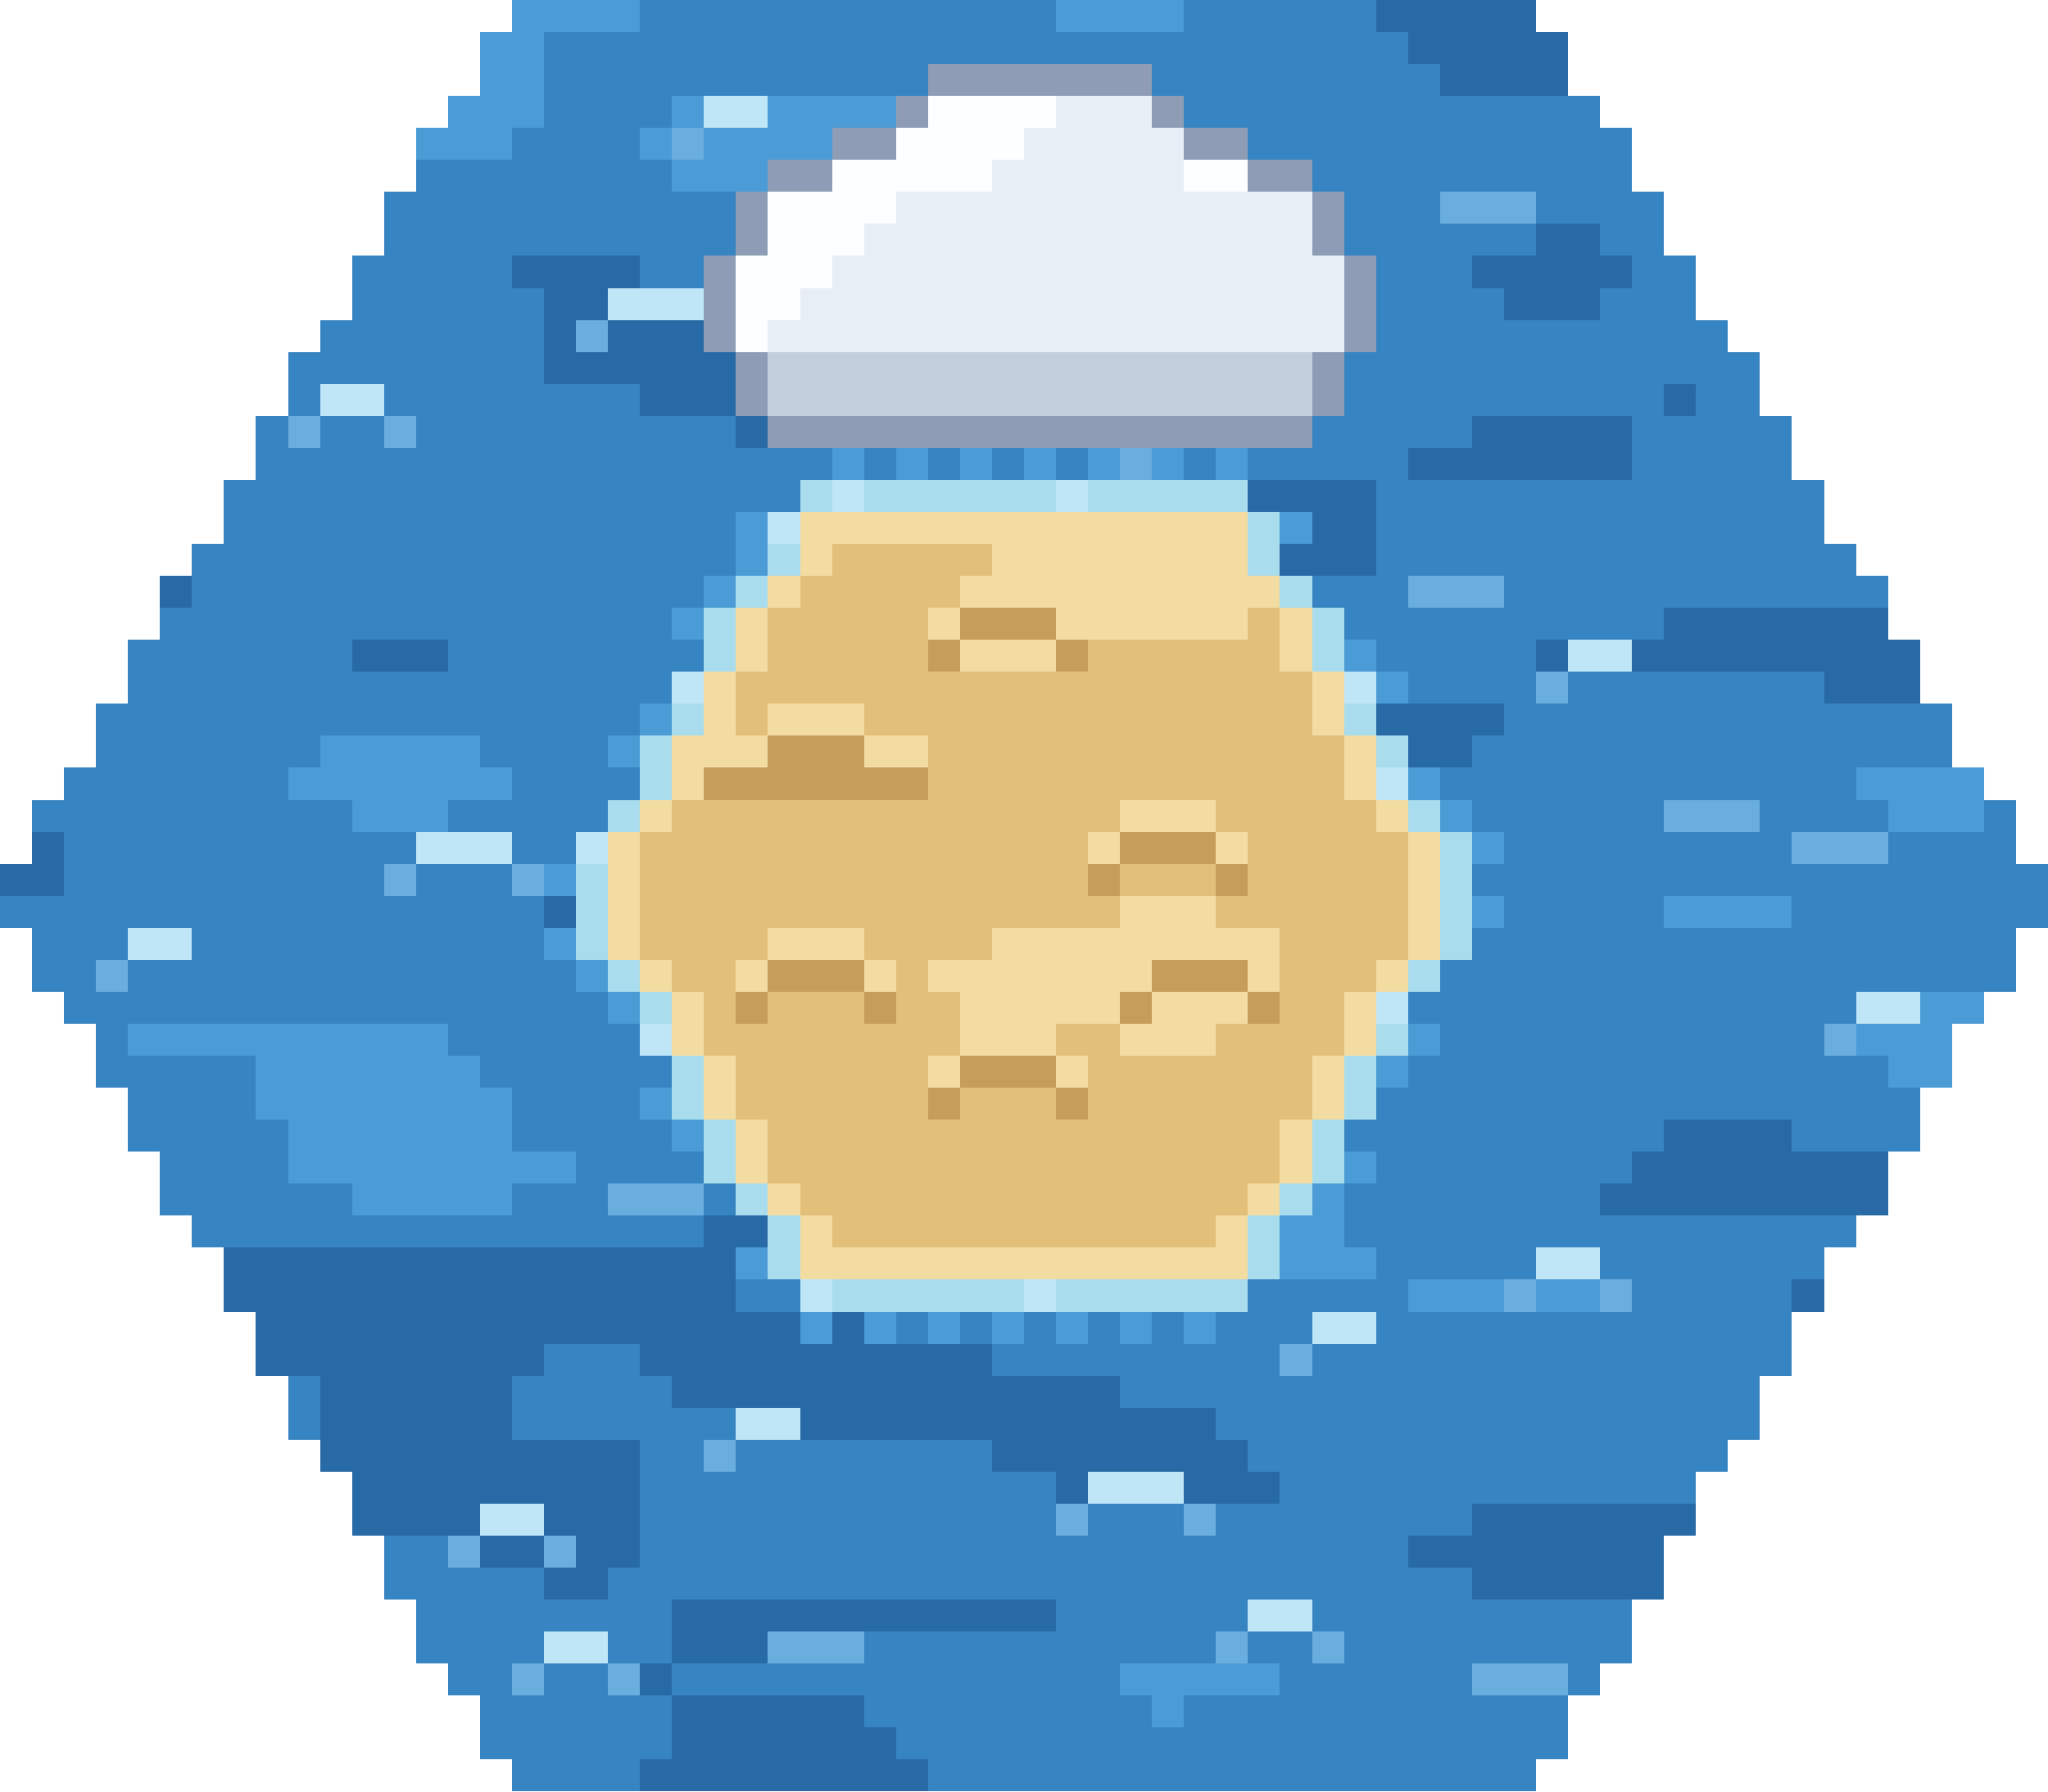
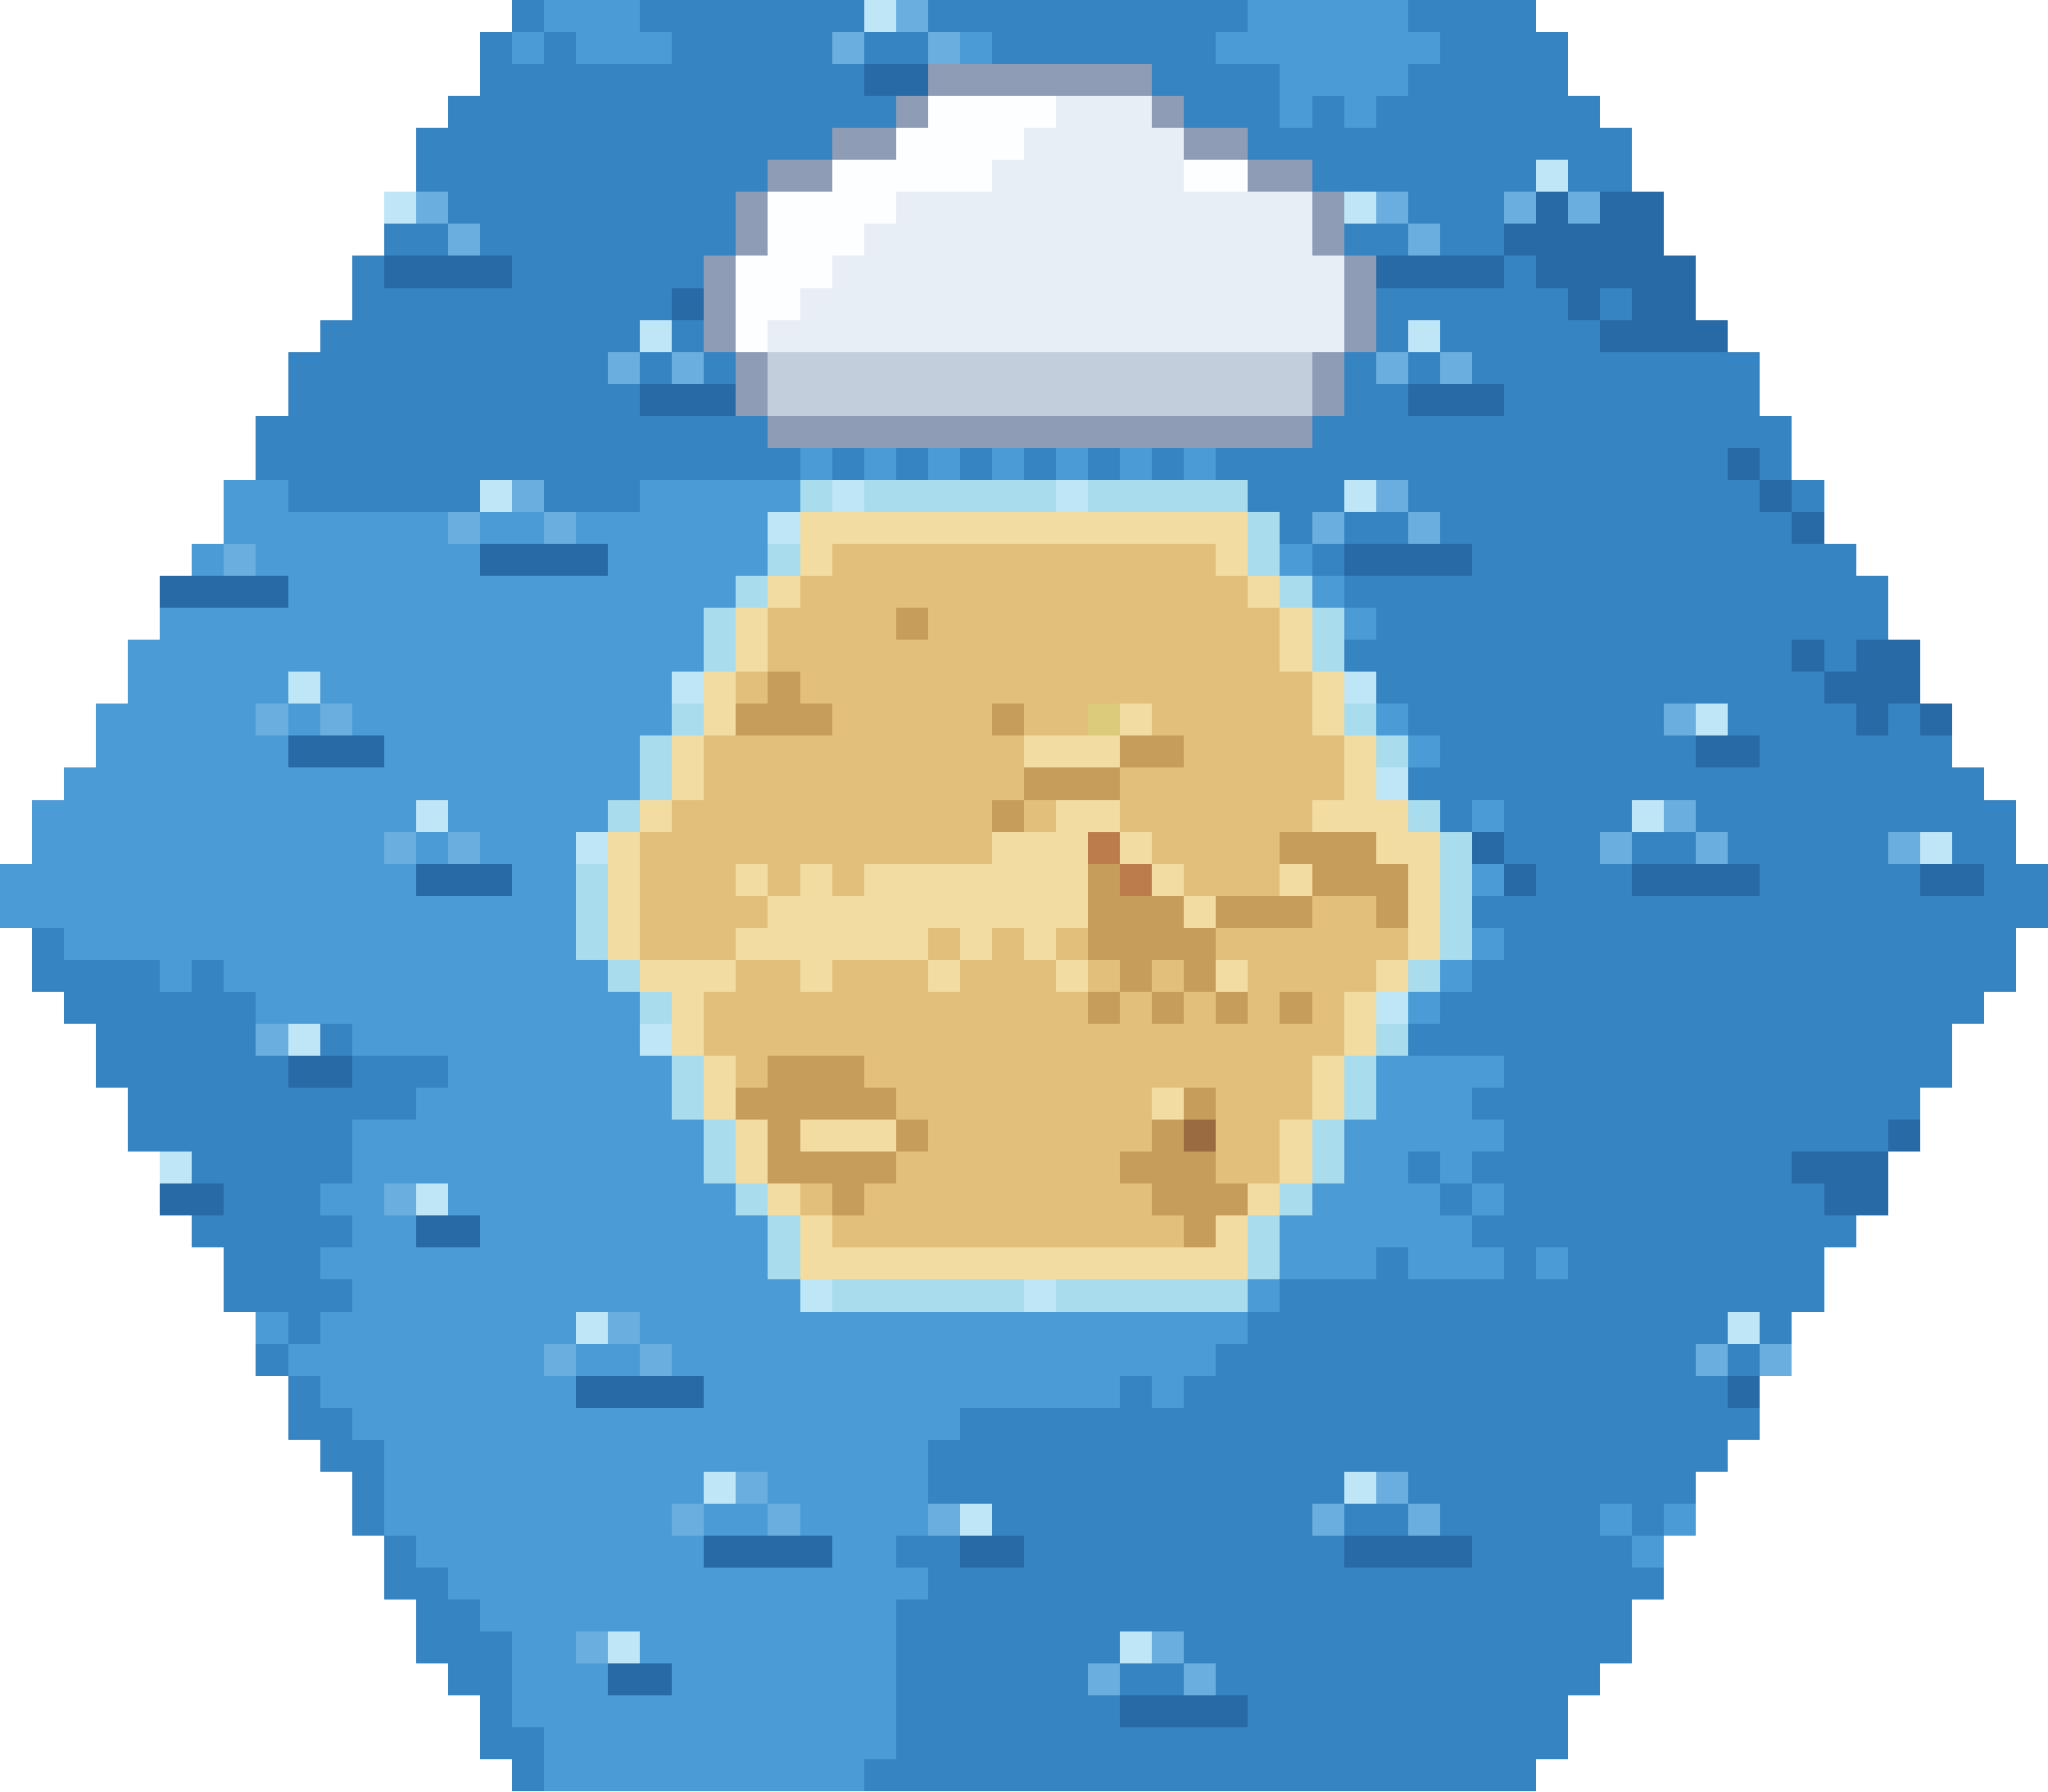
<svg xmlns="http://www.w3.org/2000/svg" viewBox="0 0 64 56" shape-rendering="crispEdges">
-   <path fill="#4a9bd6" d="M16 0h4v1h-4zM33 0h4v1h-4zM15 1h2v1h-2zM15 2h2v1h-2zM14 3h3v1h-3zM21 3h1v1h-1zM24 3h4v1h-4zM13 4h3v1h-3zM20 4h1v1h-1zM22 4h4v1h-4zM21 5h3v1h-3zM26 14h1v1h-1zM28 14h1v1h-1zM30 14h1v1h-1zM32 14h1v1h-1zM34 14h1v1h-1zM36 14h1v1h-1zM38 14h1v1h-1zM23 16h1v1h-1zM40 16h1v1h-1zM23 17h1v1h-1zM22 18h1v1h-1zM21 19h1v1h-1zM42 20h1v1h-1zM43 21h1v1h-1zM20 22h1v1h-1zM10 23h5v1h-5zM19 23h1v1h-1zM9 24h7v1h-7zM44 24h1v1h-1zM58 24h4v1h-4zM11 25h3v1h-3zM45 25h1v1h-1zM59 25h3v1h-3zM46 26h1v1h-1zM17 27h1v1h-1zM46 28h1v1h-1zM52 28h4v1h-4zM17 29h1v1h-1zM18 30h1v1h-1zM19 31h1v1h-1zM60 31h2v1h-2zM4 32h10v1h-10zM44 32h1v1h-1zM58 32h3v1h-3zM8 33h7v1h-7zM43 33h1v1h-1zM59 33h2v1h-2zM8 34h8v1h-8zM20 34h1v1h-1zM9 35h7v1h-7zM21 35h1v1h-1zM9 36h9v1h-9zM42 36h1v1h-1zM11 37h5v1h-5zM41 37h1v1h-1zM40 38h2v1h-2zM23 39h1v1h-1zM40 39h3v1h-3zM44 40h3v1h-3zM48 40h2v1h-2zM25 41h1v1h-1zM27 41h1v1h-1zM29 41h1v1h-1zM31 41h1v1h-1zM33 41h1v1h-1zM35 41h1v1h-1zM37 41h1v1h-1zM35 52h5v1h-5zM36 53h1v1h-1z" />
-   <path fill="#3784c2" d="M20 0h13v1h-13zM37 0h6v1h-6zM17 1h27v1h-27zM17 2h12v1h-12zM36 2h9v1h-9zM17 3h4v1h-4zM37 3h13v1h-13zM16 4h4v1h-4zM39 4h12v1h-12zM13 5h8v1h-8zM41 5h10v1h-10zM12 6h11v1h-11zM42 6h3v1h-3zM48 6h4v1h-4zM12 7h11v1h-11zM42 7h6v1h-6zM50 7h2v1h-2zM11 8h5v1h-5zM20 8h2v1h-2zM43 8h3v1h-3zM51 8h2v1h-2zM11 9h6v1h-6zM43 9h4v1h-4zM50 9h3v1h-3zM10 10h7v1h-7zM43 10h11v1h-11zM9 11h8v1h-8zM42 11h13v1h-13zM9 12h1v1h-1zM12 12h8v1h-8zM42 12h10v1h-10zM53 12h2v1h-2zM8 13h1v1h-1zM10 13h2v1h-2zM13 13h10v1h-10zM41 13h5v1h-5zM51 13h5v1h-5zM8 14h18v1h-18zM27 14h1v1h-1zM29 14h1v1h-1zM31 14h1v1h-1zM33 14h1v1h-1zM37 14h1v1h-1zM39 14h5v1h-5zM51 14h5v1h-5zM7 15h18v1h-18zM43 15h14v1h-14zM7 16h16v1h-16zM43 16h14v1h-14zM6 17h17v1h-17zM43 17h15v1h-15zM6 18h16v1h-16zM41 18h3v1h-3zM47 18h12v1h-12zM5 19h16v1h-16zM42 19h10v1h-10zM4 20h7v1h-7zM14 20h8v1h-8zM43 20h5v1h-5zM4 21h17v1h-17zM44 21h4v1h-4zM49 21h8v1h-8zM3 22h17v1h-17zM47 22h14v1h-14zM3 23h7v1h-7zM15 23h4v1h-4zM46 23h15v1h-15zM2 24h7v1h-7zM16 24h4v1h-4zM45 24h13v1h-13zM1 25h10v1h-10zM14 25h5v1h-5zM46 25h6v1h-6zM55 25h4v1h-4zM62 25h1v1h-1zM2 26h11v1h-11zM16 26h2v1h-2zM47 26h9v1h-9zM59 26h4v1h-4zM2 27h10v1h-10zM13 27h3v1h-3zM46 27h18v1h-18zM0 28h17v1h-17zM47 28h5v1h-5zM56 28h8v1h-8zM1 29h3v1h-3zM6 29h11v1h-11zM46 29h17v1h-17zM1 30h2v1h-2zM4 30h14v1h-14zM45 30h18v1h-18zM2 31h17v1h-17zM44 31h14v1h-14zM3 32h1v1h-1zM14 32h6v1h-6zM45 32h12v1h-12zM3 33h5v1h-5zM15 33h6v1h-6zM44 33h15v1h-15zM4 34h4v1h-4zM16 34h4v1h-4zM43 34h17v1h-17zM4 35h5v1h-5zM16 35h5v1h-5zM42 35h10v1h-10zM56 35h4v1h-4zM5 36h4v1h-4zM18 36h4v1h-4zM43 36h8v1h-8zM5 37h6v1h-6zM16 37h3v1h-3zM22 37h1v1h-1zM42 37h8v1h-8zM6 38h16v1h-16zM42 38h16v1h-16zM43 39h5v1h-5zM50 39h7v1h-7zM23 40h2v1h-2zM39 40h5v1h-5zM51 40h5v1h-5zM28 41h1v1h-1zM30 41h1v1h-1zM32 41h1v1h-1zM34 41h1v1h-1zM36 41h1v1h-1zM38 41h3v1h-3zM43 41h13v1h-13zM17 42h3v1h-3zM31 42h9v1h-9zM41 42h15v1h-15zM9 43h1v1h-1zM16 43h5v1h-5zM35 43h20v1h-20zM9 44h1v1h-1zM16 44h7v1h-7zM38 44h17v1h-17zM20 45h2v1h-2zM23 45h8v1h-8zM39 45h15v1h-15zM20 46h13v1h-13zM40 46h13v1h-13zM20 47h13v1h-13zM34 47h3v1h-3zM38 47h8v1h-8zM12 48h2v1h-2zM20 48h24v1h-24zM12 49h5v1h-5zM19 49h27v1h-27zM13 50h8v1h-8zM33 50h6v1h-6zM41 50h10v1h-10zM13 51h4v1h-4zM19 51h2v1h-2zM27 51h11v1h-11zM39 51h2v1h-2zM42 51h9v1h-9zM14 52h2v1h-2zM17 52h2v1h-2zM21 52h14v1h-14zM40 52h6v1h-6zM49 52h1v1h-1zM15 53h6v1h-6zM27 53h9v1h-9zM37 53h12v1h-12zM15 54h6v1h-6zM28 54h21v1h-21zM16 55h4v1h-4zM29 55h19v1h-19z" />
-   <path fill="#286aa6" d="M43 0h5v1h-5zM44 1h5v1h-5zM45 2h4v1h-4zM48 7h2v1h-2zM16 8h4v1h-4zM46 8h5v1h-5zM17 9h2v1h-2zM47 9h3v1h-3zM17 10h1v1h-1zM19 10h3v1h-3zM17 11h6v1h-6zM20 12h3v1h-3zM52 12h1v1h-1zM23 13h1v1h-1zM46 13h5v1h-5zM44 14h7v1h-7zM39 15h4v1h-4zM41 16h2v1h-2zM40 17h3v1h-3zM5 18h1v1h-1zM52 19h7v1h-7zM11 20h3v1h-3zM48 20h1v1h-1zM51 20h9v1h-9zM57 21h3v1h-3zM43 22h4v1h-4zM44 23h2v1h-2zM1 26h1v1h-1zM0 27h2v1h-2zM17 28h1v1h-1zM52 35h4v1h-4zM51 36h8v1h-8zM50 37h9v1h-9zM22 38h2v1h-2zM7 39h16v1h-16zM7 40h16v1h-16zM56 40h1v1h-1zM8 41h17v1h-17zM26 41h1v1h-1zM8 42h9v1h-9zM20 42h11v1h-11zM10 43h6v1h-6zM21 43h14v1h-14zM10 44h6v1h-6zM25 44h13v1h-13zM10 45h10v1h-10zM31 45h8v1h-8zM11 46h9v1h-9zM33 46h1v1h-1zM37 46h3v1h-3zM11 47h4v1h-4zM17 47h3v1h-3zM46 47h7v1h-7zM15 48h2v1h-2zM18 48h2v1h-2zM44 48h8v1h-8zM17 49h2v1h-2zM46 49h6v1h-6zM21 50h12v1h-12zM21 51h3v1h-3zM20 52h1v1h-1zM21 53h6v1h-6zM21 54h7v1h-7zM20 55h9v1h-9z" />
+   <path fill="#3784c2" d="M16 0h1v1h-1zM20 0h7v1h-7zM29 0h10v1h-10zM44 0h4v1h-4zM15 1h1v1h-1zM17 1h1v1h-1zM21 1h5v1h-5zM27 1h2v1h-2zM31 1h7v1h-7zM45 1h4v1h-4zM15 2h12v1h-12zM36 2h4v1h-4zM44 2h5v1h-5zM14 3h14v1h-14zM37 3h3v1h-3zM41 3h1v1h-1zM43 3h7v1h-7zM13 4h13v1h-13zM39 4h12v1h-12zM13 5h11v1h-11zM41 5h7v1h-7zM49 5h2v1h-2zM14 6h9v1h-9zM44 6h3v1h-3zM12 7h2v1h-2zM15 7h8v1h-8zM42 7h2v1h-2zM45 7h2v1h-2zM11 8h1v1h-1zM16 8h6v1h-6zM47 8h1v1h-1zM11 9h10v1h-10zM43 9h6v1h-6zM50 9h1v1h-1zM10 10h10v1h-10zM21 10h1v1h-1zM43 10h1v1h-1zM45 10h5v1h-5zM9 11h10v1h-10zM20 11h1v1h-1zM22 11h1v1h-1zM42 11h1v1h-1zM44 11h1v1h-1zM46 11h9v1h-9zM9 12h11v1h-11zM42 12h2v1h-2zM47 12h8v1h-8zM8 13h16v1h-16zM41 13h15v1h-15zM8 14h17v1h-17zM26 14h1v1h-1zM28 14h1v1h-1zM30 14h1v1h-1zM32 14h1v1h-1zM34 14h1v1h-1zM36 14h1v1h-1zM38 14h16v1h-16zM55 14h1v1h-1zM9 15h6v1h-6zM17 15h3v1h-3zM39 15h3v1h-3zM44 15h11v1h-11zM56 15h1v1h-1zM40 16h1v1h-1zM42 16h2v1h-2zM45 16h11v1h-11zM41 17h1v1h-1zM46 17h12v1h-12zM42 18h17v1h-17zM43 19h16v1h-16zM42 20h14v1h-14zM57 20h1v1h-1zM43 21h14v1h-14zM44 22h8v1h-8zM54 22h4v1h-4zM59 22h1v1h-1zM45 23h8v1h-8zM55 23h6v1h-6zM44 24h18v1h-18zM45 25h1v1h-1zM47 25h4v1h-4zM53 25h10v1h-10zM47 26h3v1h-3zM51 26h2v1h-2zM54 26h5v1h-5zM61 26h2v1h-2zM48 27h3v1h-3zM55 27h5v1h-5zM62 27h2v1h-2zM46 28h18v1h-18zM1 29h1v1h-1zM47 29h16v1h-16zM1 30h4v1h-4zM6 30h1v1h-1zM46 30h17v1h-17zM2 31h6v1h-6zM45 31h17v1h-17zM3 32h5v1h-5zM10 32h1v1h-1zM44 32h17v1h-17zM3 33h6v1h-6zM11 33h3v1h-3zM47 33h14v1h-14zM4 34h9v1h-9zM46 34h14v1h-14zM4 35h7v1h-7zM47 35h12v1h-12zM6 36h5v1h-5zM44 36h1v1h-1zM46 36h10v1h-10zM7 37h3v1h-3zM45 37h1v1h-1zM47 37h10v1h-10zM6 38h5v1h-5zM46 38h12v1h-12zM7 39h3v1h-3zM43 39h1v1h-1zM47 39h1v1h-1zM49 39h8v1h-8zM7 40h4v1h-4zM40 40h17v1h-17zM9 41h1v1h-1zM39 41h15v1h-15zM55 41h1v1h-1zM8 42h1v1h-1zM38 42h15v1h-15zM54 42h1v1h-1zM9 43h1v1h-1zM35 43h1v1h-1zM37 43h17v1h-17zM9 44h2v1h-2zM30 44h25v1h-25zM10 45h2v1h-2zM29 45h25v1h-25zM11 46h1v1h-1zM29 46h13v1h-13zM44 46h9v1h-9zM11 47h1v1h-1zM31 47h10v1h-10zM42 47h2v1h-2zM45 47h5v1h-5zM51 47h1v1h-1zM12 48h1v1h-1zM28 48h2v1h-2zM32 48h10v1h-10zM46 48h5v1h-5zM12 49h2v1h-2zM29 49h23v1h-23zM13 50h2v1h-2zM28 50h23v1h-23zM13 51h3v1h-3zM28 51h7v1h-7zM37 51h14v1h-14zM14 52h2v1h-2zM28 52h6v1h-6zM35 52h2v1h-2zM38 52h12v1h-12zM15 53h1v1h-1zM28 53h7v1h-7zM39 53h10v1h-10zM15 54h2v1h-2zM28 54h21v1h-21zM16 55h1v1h-1zM27 55h21v1h-21z" />
+   <path fill="#4a9bd6" d="M17 0h3v1h-3zM39 0h5v1h-5zM16 1h1v1h-1zM18 1h3v1h-3zM30 1h1v1h-1zM38 1h7v1h-7zM40 2h4v1h-4zM40 3h1v1h-1zM42 3h1v1h-1zM25 14h1v1h-1zM27 14h1v1h-1zM29 14h1v1h-1zM31 14h1v1h-1zM33 14h1v1h-1zM35 14h1v1h-1zM37 14h1v1h-1zM7 15h2v1h-2zM20 15h5v1h-5zM7 16h7v1h-7zM15 16h2v1h-2zM18 16h6v1h-6zM6 17h1v1h-1zM8 17h7v1h-7zM19 17h5v1h-5zM40 17h1v1h-1zM9 18h14v1h-14zM41 18h1v1h-1zM5 19h17v1h-17zM42 19h1v1h-1zM4 20h18v1h-18zM4 21h5v1h-5zM10 21h11v1h-11zM3 22h5v1h-5zM9 22h1v1h-1zM11 22h10v1h-10zM43 22h1v1h-1zM3 23h6v1h-6zM12 23h8v1h-8zM44 23h1v1h-1zM2 24h18v1h-18zM1 25h12v1h-12zM14 25h5v1h-5zM46 25h1v1h-1zM1 26h11v1h-11zM13 26h1v1h-1zM15 26h3v1h-3zM0 27h13v1h-13zM16 27h2v1h-2zM46 27h1v1h-1zM0 28h18v1h-18zM2 29h16v1h-16zM46 29h1v1h-1zM5 30h1v1h-1zM7 30h12v1h-12zM45 30h1v1h-1zM8 31h12v1h-12zM44 31h1v1h-1zM11 32h9v1h-9zM14 33h7v1h-7zM43 33h4v1h-4zM13 34h8v1h-8zM43 34h3v1h-3zM11 35h11v1h-11zM42 35h5v1h-5zM11 36h11v1h-11zM42 36h2v1h-2zM45 36h1v1h-1zM10 37h2v1h-2zM14 37h9v1h-9zM41 37h4v1h-4zM46 37h1v1h-1zM11 38h2v1h-2zM15 38h9v1h-9zM40 38h6v1h-6zM10 39h14v1h-14zM40 39h3v1h-3zM44 39h3v1h-3zM48 39h1v1h-1zM11 40h14v1h-14zM39 40h1v1h-1zM8 41h1v1h-1zM10 41h8v1h-8zM20 41h19v1h-19zM9 42h8v1h-8zM18 42h2v1h-2zM21 42h17v1h-17zM10 43h8v1h-8zM22 43h13v1h-13zM36 43h1v1h-1zM11 44h19v1h-19zM12 45h17v1h-17zM12 46h10v1h-10zM24 46h5v1h-5zM12 47h9v1h-9zM22 47h2v1h-2zM25 47h4v1h-4zM50 47h1v1h-1zM52 47h1v1h-1zM13 48h9v1h-9zM26 48h2v1h-2zM51 48h1v1h-1zM14 49h15v1h-15zM15 50h13v1h-13zM16 51h2v1h-2zM20 51h8v1h-8zM16 52h3v1h-3zM21 52h7v1h-7zM16 53h12v1h-12zM17 54h11v1h-11zM17 55h10v1h-10z" />
+   <path fill="#bfe6f6" d="M27 0h1v1h-1zM48 5h1v1h-1zM12 6h1v1h-1zM42 6h1v1h-1zM20 10h1v1h-1zM44 10h1v1h-1zM15 15h1v1h-1zM26 15h1v1h-1zM33 15h1v1h-1zM42 15h1v1h-1zM24 16h1v1h-1zM9 21h1v1h-1zM21 21h1v1h-1zM42 21h1v1h-1zM53 22h1v1h-1zM43 24h1v1h-1zM13 25h1v1h-1zM51 25h1v1h-1zM18 26h1v1h-1zM60 26h1v1h-1zM43 31h1v1h-1zM9 32h1v1h-1zM20 32h1v1h-1zM5 36h1v1h-1zM13 37h1v1h-1zM25 40h1v1h-1zM32 40h1v1h-1zM18 41h1v1h-1zM54 41h1v1h-1zM22 46h1v1h-1zM42 46h1v1h-1zM30 47h1v1h-1zM19 51h1v1h-1zM35 51h1v1h-1z" />
+   <path fill="#6aaee0" d="M28 0h1v1h-1zM26 1h1v1h-1zM29 1h1v1h-1zM13 6h1v1h-1zM43 6h1v1h-1zM47 6h1v1h-1zM49 6h1v1h-1zM14 7h1v1h-1zM44 7h1v1h-1zM19 11h1v1h-1zM21 11h1v1h-1zM43 11h1v1h-1zM45 11h1v1h-1zM16 15h1v1h-1zM43 15h1v1h-1zM14 16h1v1h-1zM17 16h1v1h-1zM41 16h1v1h-1zM44 16h1v1h-1zM7 17h1v1h-1zM8 22h1v1h-1zM10 22h1v1h-1zM52 22h1v1h-1zM52 25h1v1h-1zM12 26h1v1h-1zM14 26h1v1h-1zM50 26h1v1h-1zM53 26h1v1h-1zM59 26h1v1h-1zM8 32h1v1h-1zM12 37h1v1h-1zM19 41h1v1h-1zM17 42h1v1h-1zM20 42h1v1h-1zM53 42h1v1h-1zM55 42h1v1h-1zM23 46h1v1h-1zM43 46h1v1h-1zM21 47h1v1h-1zM24 47h1v1h-1zM29 47h1v1h-1zM41 47h1v1h-1zM44 47h1v1h-1zM18 51h1v1h-1zM36 51h1v1h-1zM34 52h1v1h-1zM37 52h1v1h-1z" />
+   <path fill="#286aa6" d="M27 2h2v1h-2zM48 6h1v1h-1zM50 6h2v1h-2zM47 7h5v1h-5zM12 8h4v1h-4zM43 8h4v1h-4zM48 8h5v1h-5zM21 9h1v1h-1zM49 9h1v1h-1zM51 9h2v1h-2zM50 10h4v1h-4zM20 12h3v1h-3zM44 12h3v1h-3zM54 14h1v1h-1zM55 15h1v1h-1zM56 16h1v1h-1zM15 17h4v1h-4zM42 17h4v1h-4zM5 18h4v1h-4zM56 20h1v1h-1zM58 20h2v1h-2zM57 21h3v1h-3zM58 22h1v1h-1zM60 22h1v1h-1zM9 23h3v1h-3zM53 23h2v1h-2zM46 26h1v1h-1zM13 27h3v1h-3zM47 27h1v1h-1zM51 27h4v1h-4zM60 27h2v1h-2zM9 33h2v1h-2zM59 35h1v1h-1zM56 36h3v1h-3zM5 37h2v1h-2zM57 37h2v1h-2zM13 38h2v1h-2zM18 43h4v1h-4zM54 43h1v1h-1zM22 48h4v1h-4zM30 48h2v1h-2zM42 48h4v1h-4zM19 52h2v1h-2zM35 53h4v1h-4z" />
  <path fill="#8e9db5" d="M29 2h7v1h-7zM28 3h1v1h-1zM36 3h1v1h-1zM26 4h2v1h-2zM37 4h2v1h-2zM24 5h2v1h-2zM39 5h2v1h-2zM23 6h1v1h-1zM41 6h1v1h-1zM23 7h1v1h-1zM41 7h1v1h-1zM22 8h1v1h-1zM42 8h1v1h-1zM22 9h1v1h-1zM42 9h1v1h-1zM22 10h1v1h-1zM42 10h1v1h-1zM23 11h1v1h-1zM41 11h1v1h-1zM23 12h1v1h-1zM41 12h1v1h-1zM24 13h17v1h-17z" />
-   <path fill="#bfe6f6" d="M22 3h2v1h-2zM19 9h3v1h-3zM10 12h2v1h-2zM26 15h1v1h-1zM33 15h1v1h-1zM24 16h1v1h-1zM49 20h2v1h-2zM21 21h1v1h-1zM42 21h1v1h-1zM43 24h1v1h-1zM13 26h3v1h-3zM18 26h1v1h-1zM4 29h2v1h-2zM43 31h1v1h-1zM58 31h2v1h-2zM20 32h1v1h-1zM48 39h2v1h-2zM25 40h1v1h-1zM32 40h1v1h-1zM41 41h2v1h-2zM23 44h2v1h-2zM34 46h3v1h-3zM15 47h2v1h-2zM39 50h2v1h-2zM17 51h2v1h-2z" />
  <path fill="#fdfeff" d="M29 3h4v1h-4zM28 4h4v1h-4zM26 5h5v1h-5zM37 5h2v1h-2zM24 6h4v1h-4zM24 7h3v1h-3zM23 8h3v1h-3zM23 9h2v1h-2zM23 10h1v1h-1z" />
  <path fill="#e8eef6" d="M33 3h3v1h-3zM32 4h5v1h-5zM31 5h6v1h-6zM28 6h13v1h-13zM27 7h14v1h-14zM26 8h16v1h-16zM25 9h17v1h-17zM24 10h18v1h-18z" />
-   <path fill="#6aaee0" d="M21 4h1v1h-1zM45 6h3v1h-3zM18 10h1v1h-1zM9 13h1v1h-1zM12 13h1v1h-1zM35 14h1v1h-1zM44 18h3v1h-3zM48 21h1v1h-1zM52 25h3v1h-3zM56 26h3v1h-3zM12 27h1v1h-1zM16 27h1v1h-1zM3 30h1v1h-1zM57 32h1v1h-1zM19 37h3v1h-3zM47 40h1v1h-1zM50 40h1v1h-1zM40 42h1v1h-1zM22 45h1v1h-1zM33 47h1v1h-1zM37 47h1v1h-1zM14 48h1v1h-1zM17 48h1v1h-1zM24 51h3v1h-3zM38 51h1v1h-1zM41 51h1v1h-1zM16 52h1v1h-1zM19 52h1v1h-1zM46 52h3v1h-3z" />
  <path fill="#c3cedd" d="M24 11h17v1h-17zM24 12h17v1h-17z" />
  <path fill="#a9dcec" d="M25 15h1v1h-1zM27 15h6v1h-6zM34 15h5v1h-5zM39 16h1v1h-1zM24 17h1v1h-1zM39 17h1v1h-1zM23 18h1v1h-1zM40 18h1v1h-1zM22 19h1v1h-1zM41 19h1v1h-1zM22 20h1v1h-1zM41 20h1v1h-1zM21 22h1v1h-1zM42 22h1v1h-1zM20 23h1v1h-1zM43 23h1v1h-1zM20 24h1v1h-1zM19 25h1v1h-1zM44 25h1v1h-1zM45 26h1v1h-1zM18 27h1v1h-1zM45 27h1v1h-1zM18 28h1v1h-1zM45 28h1v1h-1zM18 29h1v1h-1zM45 29h1v1h-1zM19 30h1v1h-1zM44 30h1v1h-1zM20 31h1v1h-1zM43 32h1v1h-1zM21 33h1v1h-1zM42 33h1v1h-1zM21 34h1v1h-1zM42 34h1v1h-1zM22 35h1v1h-1zM41 35h1v1h-1zM22 36h1v1h-1zM41 36h1v1h-1zM23 37h1v1h-1zM40 37h1v1h-1zM24 38h1v1h-1zM39 38h1v1h-1zM24 39h1v1h-1zM39 39h1v1h-1zM26 40h6v1h-6zM33 40h6v1h-6z" />
-   <path fill="#f3dca2" d="M25 16h14v1h-14zM25 17h1v1h-1zM31 17h8v1h-8zM24 18h1v1h-1zM30 18h10v1h-10zM23 19h1v1h-1zM29 19h1v1h-1zM33 19h6v1h-6zM40 19h1v1h-1zM23 20h1v1h-1zM30 20h3v1h-3zM40 20h1v1h-1zM22 21h1v1h-1zM41 21h1v1h-1zM22 22h1v1h-1zM24 22h3v1h-3zM41 22h1v1h-1zM21 23h3v1h-3zM27 23h2v1h-2zM42 23h1v1h-1zM21 24h1v1h-1zM42 24h1v1h-1zM20 25h1v1h-1zM35 25h3v1h-3zM43 25h1v1h-1zM19 26h1v1h-1zM34 26h1v1h-1zM38 26h1v1h-1zM44 26h1v1h-1zM19 27h1v1h-1zM44 27h1v1h-1zM19 28h1v1h-1zM35 28h3v1h-3zM44 28h1v1h-1zM19 29h1v1h-1zM24 29h3v1h-3zM31 29h9v1h-9zM44 29h1v1h-1zM20 30h1v1h-1zM23 30h1v1h-1zM27 30h1v1h-1zM29 30h7v1h-7zM39 30h1v1h-1zM43 30h1v1h-1zM21 31h1v1h-1zM30 31h5v1h-5zM36 31h3v1h-3zM42 31h1v1h-1zM21 32h1v1h-1zM30 32h3v1h-3zM35 32h3v1h-3zM42 32h1v1h-1zM22 33h1v1h-1zM29 33h1v1h-1zM33 33h1v1h-1zM41 33h1v1h-1zM22 34h1v1h-1zM41 34h1v1h-1zM23 35h1v1h-1zM40 35h1v1h-1zM23 36h1v1h-1zM40 36h1v1h-1zM24 37h1v1h-1zM39 37h1v1h-1zM25 38h1v1h-1zM38 38h1v1h-1zM25 39h14v1h-14z" />
-   <path fill="#e2c07a" d="M26 17h5v1h-5zM25 18h5v1h-5zM24 19h5v1h-5zM39 19h1v1h-1zM24 20h5v1h-5zM34 20h6v1h-6zM23 21h18v1h-18zM23 22h1v1h-1zM27 22h14v1h-14zM29 23h13v1h-13zM29 24h13v1h-13zM21 25h14v1h-14zM38 25h5v1h-5zM20 26h14v1h-14zM39 26h5v1h-5zM20 27h14v1h-14zM35 27h3v1h-3zM39 27h5v1h-5zM20 28h15v1h-15zM38 28h6v1h-6zM20 29h4v1h-4zM27 29h4v1h-4zM40 29h4v1h-4zM21 30h2v1h-2zM28 30h1v1h-1zM40 30h3v1h-3zM22 31h1v1h-1zM24 31h3v1h-3zM28 31h2v1h-2zM40 31h2v1h-2zM22 32h8v1h-8zM33 32h2v1h-2zM38 32h4v1h-4zM23 33h6v1h-6zM34 33h7v1h-7zM23 34h6v1h-6zM30 34h3v1h-3zM34 34h7v1h-7zM24 35h16v1h-16zM24 36h16v1h-16zM25 37h14v1h-14zM26 38h12v1h-12z" />
-   <path fill="#c79d5a" d="M30 19h3v1h-3zM29 20h1v1h-1zM33 20h1v1h-1zM24 23h3v1h-3zM22 24h7v1h-7zM35 26h3v1h-3zM34 27h1v1h-1zM38 27h1v1h-1zM24 30h3v1h-3zM36 30h3v1h-3zM23 31h1v1h-1zM27 31h1v1h-1zM35 31h1v1h-1zM39 31h1v1h-1zM30 33h3v1h-3zM29 34h1v1h-1zM33 34h1v1h-1z" />
+   <path fill="#f3dca2" d="M25 16h14v1h-14zM25 17h1v1h-1zM38 17h1v1h-1zM24 18h1v1h-1zM39 18h1v1h-1zM23 19h1v1h-1zM40 19h1v1h-1zM23 20h1v1h-1zM40 20h1v1h-1zM22 21h1v1h-1zM41 21h1v1h-1zM22 22h1v1h-1zM35 22h1v1h-1zM41 22h1v1h-1zM21 23h1v1h-1zM32 23h3v1h-3zM42 23h1v1h-1zM21 24h1v1h-1zM42 24h1v1h-1zM20 25h1v1h-1zM33 25h2v1h-2zM41 25h3v1h-3zM19 26h1v1h-1zM31 26h3v1h-3zM35 26h1v1h-1zM43 26h2v1h-2zM19 27h1v1h-1zM23 27h1v1h-1zM25 27h1v1h-1zM27 27h7v1h-7zM36 27h1v1h-1zM40 27h1v1h-1zM44 27h1v1h-1zM19 28h1v1h-1zM24 28h10v1h-10zM37 28h1v1h-1zM44 28h1v1h-1zM19 29h1v1h-1zM23 29h6v1h-6zM30 29h1v1h-1zM32 29h1v1h-1zM44 29h1v1h-1zM20 30h3v1h-3zM25 30h1v1h-1zM29 30h1v1h-1zM33 30h1v1h-1zM38 30h1v1h-1zM43 30h1v1h-1zM21 31h1v1h-1zM42 31h1v1h-1zM21 32h1v1h-1zM42 32h1v1h-1zM22 33h1v1h-1zM41 33h1v1h-1zM22 34h1v1h-1zM36 34h1v1h-1zM41 34h1v1h-1zM23 35h1v1h-1zM25 35h3v1h-3zM40 35h1v1h-1zM23 36h1v1h-1zM40 36h1v1h-1zM24 37h1v1h-1zM39 37h1v1h-1zM25 38h1v1h-1zM38 38h1v1h-1zM25 39h14v1h-14z" />
+   <path fill="#e2c07a" d="M26 17h12v1h-12zM25 18h14v1h-14zM24 19h4v1h-4zM29 19h11v1h-11zM24 20h16v1h-16zM23 21h1v1h-1zM25 21h16v1h-16zM26 22h5v1h-5zM32 22h2v1h-2zM36 22h5v1h-5zM22 23h10v1h-10zM37 23h5v1h-5zM22 24h10v1h-10zM35 24h7v1h-7zM21 25h10v1h-10zM32 25h1v1h-1zM35 25h6v1h-6zM20 26h11v1h-11zM36 26h4v1h-4zM20 27h3v1h-3zM24 27h1v1h-1zM26 27h1v1h-1zM37 27h3v1h-3zM20 28h4v1h-4zM41 28h2v1h-2zM20 29h3v1h-3zM29 29h1v1h-1zM31 29h1v1h-1zM33 29h1v1h-1zM38 29h6v1h-6zM23 30h2v1h-2zM26 30h3v1h-3zM30 30h3v1h-3zM34 30h1v1h-1zM36 30h1v1h-1zM39 30h4v1h-4zM22 31h12v1h-12zM35 31h1v1h-1zM37 31h1v1h-1zM39 31h1v1h-1zM41 31h1v1h-1zM22 32h20v1h-20zM23 33h1v1h-1zM27 33h14v1h-14zM28 34h8v1h-8zM38 34h3v1h-3zM29 35h7v1h-7zM38 35h2v1h-2zM28 36h7v1h-7zM38 36h2v1h-2zM25 37h1v1h-1zM27 37h9v1h-9zM26 38h11v1h-11z" />
+   <path fill="#c79d5a" d="M28 19h1v1h-1zM24 21h1v1h-1zM23 22h3v1h-3zM31 22h1v1h-1zM35 23h2v1h-2zM32 24h3v1h-3zM31 25h1v1h-1zM40 26h3v1h-3zM34 27h1v1h-1zM41 27h3v1h-3zM34 28h3v1h-3zM38 28h3v1h-3zM43 28h1v1h-1zM34 29h4v1h-4zM35 30h1v1h-1zM37 30h1v1h-1zM34 31h1v1h-1zM36 31h1v1h-1zM38 31h1v1h-1zM40 31h1v1h-1zM24 33h3v1h-3zM23 34h5v1h-5zM37 34h1v1h-1zM24 35h1v1h-1zM28 35h1v1h-1zM36 35h1v1h-1zM24 36h4v1h-4zM35 36h3v1h-3zM26 37h1v1h-1zM36 37h3v1h-3zM37 38h1v1h-1z" />
+   <path fill="#dccb7a" d="M34 22h1v1h-1z" />
+   <path fill="#bd7c4c" d="M34 26h1v1h-1zM35 27h1v1h-1z" />
+   <path fill="#9a6a40" d="M37 35h1v1h-1z" />
</svg>
